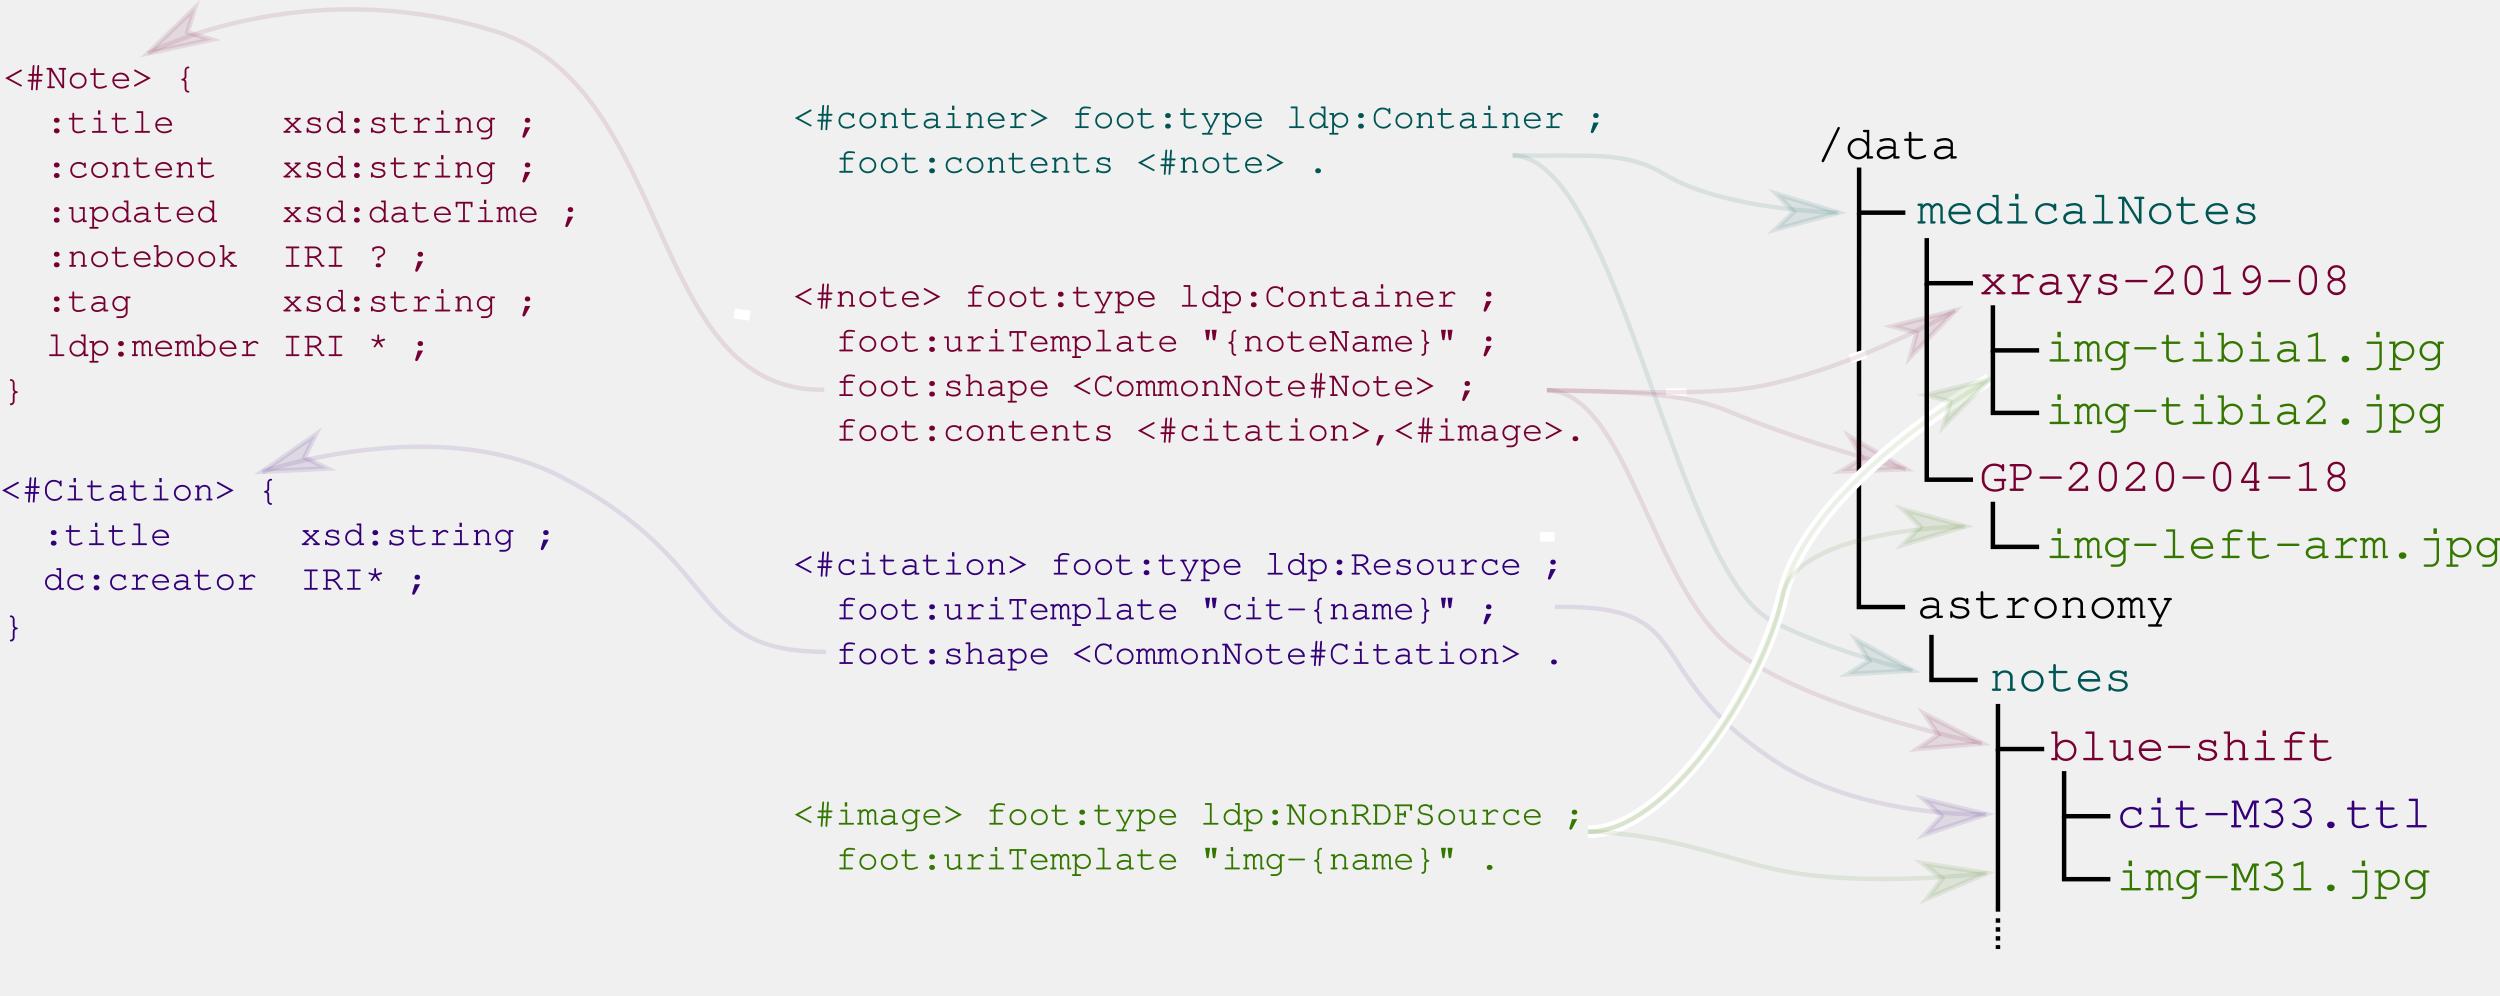
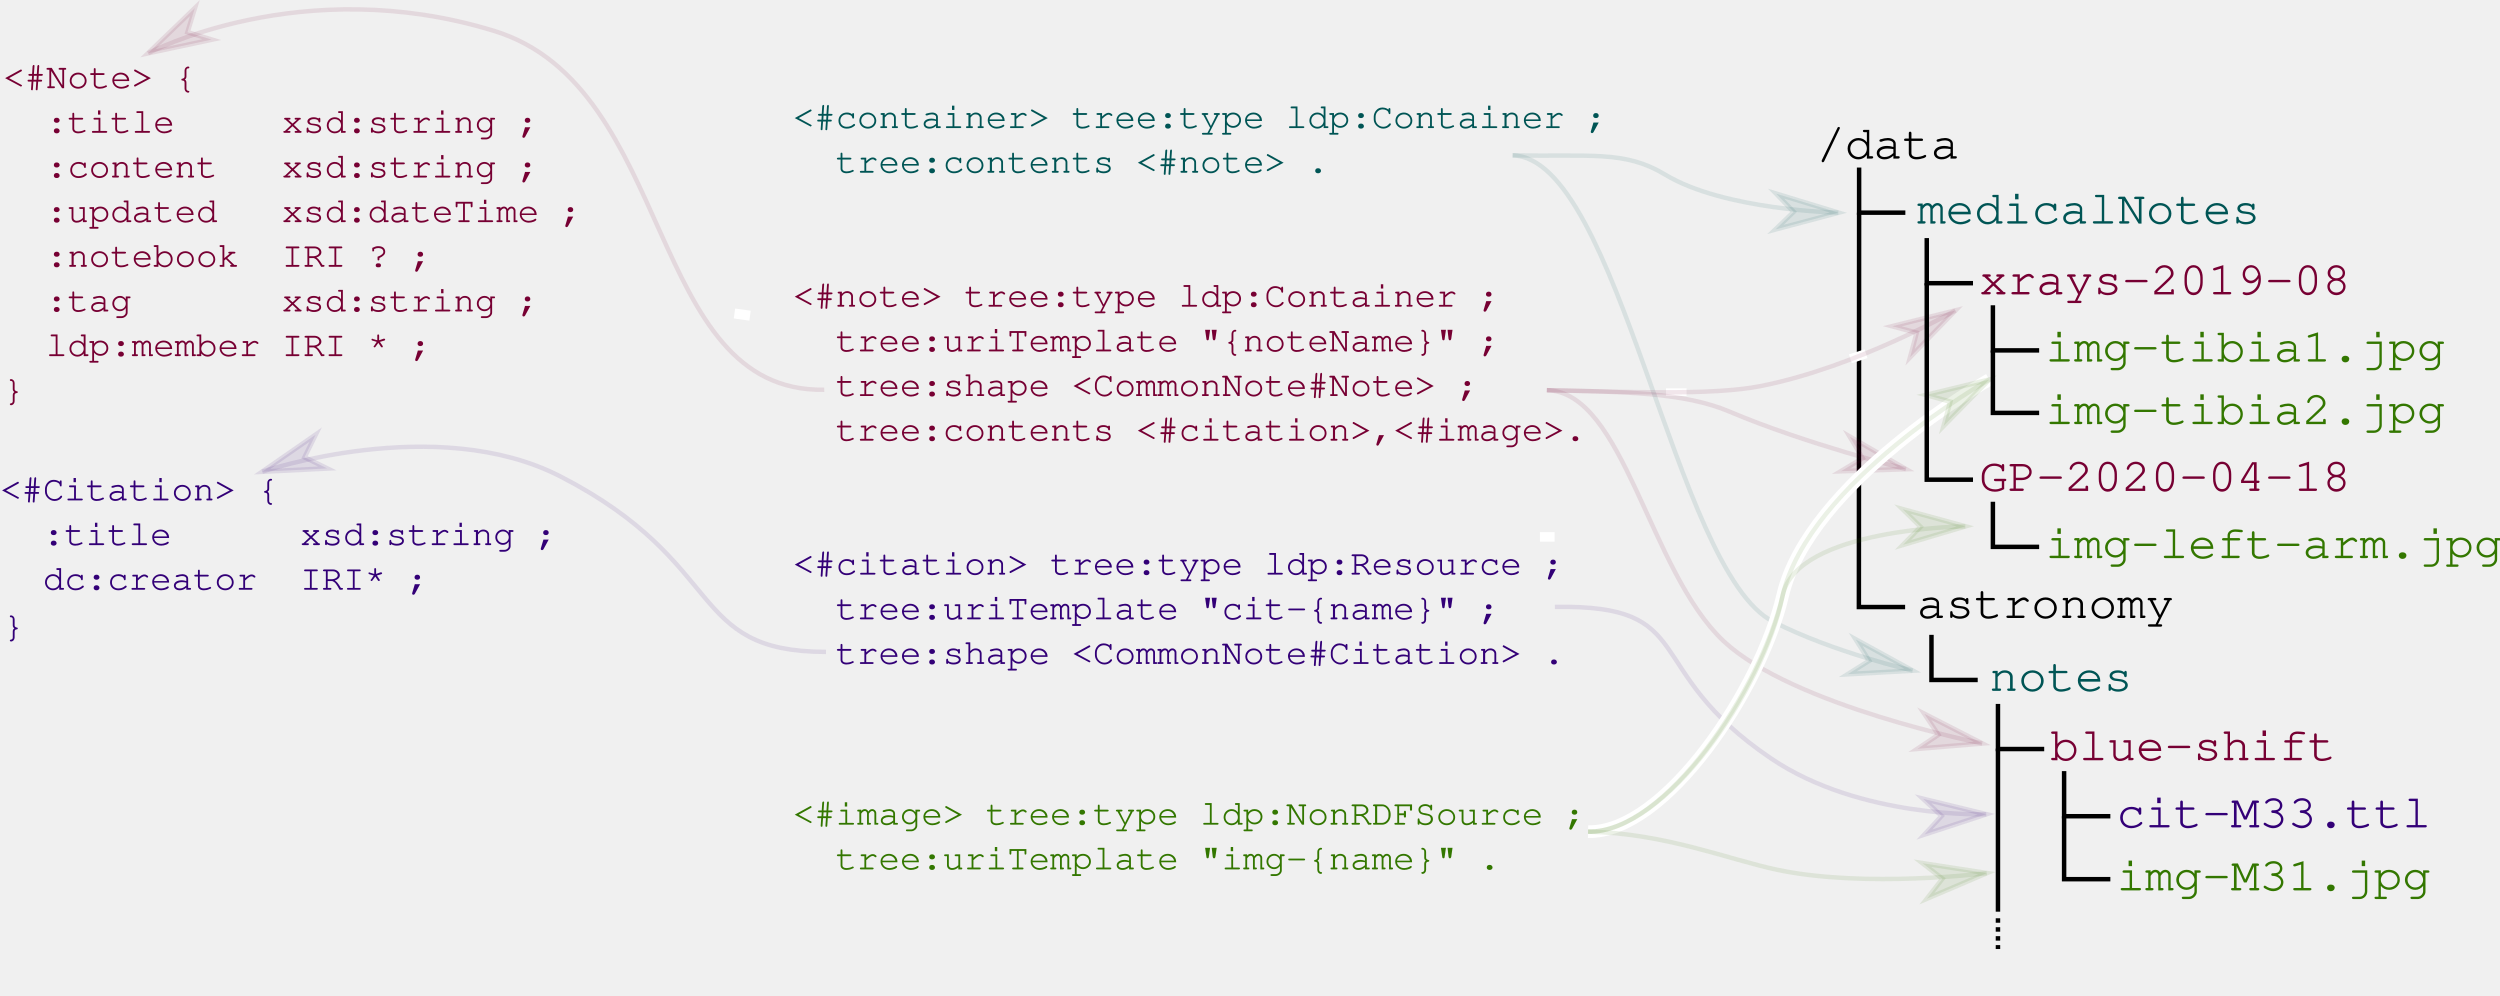
<svg xmlns="http://www.w3.org/2000/svg" width="148.125mm" height="58.956mm" viewBox="0 0 148.125 58.956" version="1.1" id="svg8">
  <defs id="defs2">
    <marker style="overflow:visible" id="marker1564" refX="0" refY="0" orient="auto">
      <path transform="matrix(-0.8,0,0,-0.8,-10,0)" style="fill:#337700;fill-opacity:0.1;fill-rule:evenodd;stroke:#337700;stroke-width:1pt;stroke-opacity:0.1" d="M 0,0 5,-5 -12.5,0 5,5 Z" id="path1562" />
    </marker>
    <marker style="overflow:visible" id="marker1558" refX="0" refY="0" orient="auto">
      <path transform="matrix(-0.8,0,0,-0.8,-10,0)" style="fill:#770033;fill-opacity:0.1;fill-rule:evenodd;stroke:#770033;stroke-width:1pt;stroke-opacity:0.1" d="M 0,0 5,-5 -12.5,0 5,5 Z" id="path1556" />
    </marker>
    <marker style="overflow:visible" id="marker11376" refX="0" refY="0" orient="auto">
      <path transform="matrix(-0.8,0,0,-0.8,-10,0)" style="fill:#777777;fill-opacity:0.467;fill-rule:evenodd;stroke:#777777;stroke-width:1pt;stroke-opacity:0.467" d="M 0,0 5,-5 -12.5,0 5,5 Z" id="path11374" />
    </marker>
    <marker orient="auto" refY="0" refX="0" id="Arrow1Lend" style="overflow:visible">
      <path id="path5237" d="M 0,0 5,-5 -12.5,0 5,5 Z" style="fill:#770033;fill-opacity:0.1;fill-rule:evenodd;stroke:#770033;stroke-width:1pt;stroke-opacity:0.1" transform="matrix(-0.8,0,0,-0.8,-10,0)" />
    </marker>
    <marker orient="auto" refY="0" refX="0" id="Arrow1Lstart" style="overflow:visible">
      <path id="path5234" d="M 0,0 5,-5 -12.5,0 5,5 Z" style="fill:#000000;fill-opacity:0.1;fill-rule:evenodd;stroke:#000000;stroke-width:1pt;stroke-opacity:0.1" transform="matrix(0.8,0,0,0.8,10,0)" />
    </marker>
    <marker orient="auto" refY="0" refX="0" id="Arrow1Lend-1" style="overflow:visible">
      <path id="path5237-8" d="M 0,0 5,-5 -12.5,0 5,5 Z" style="fill:#330077;fill-opacity:0.1;fill-rule:evenodd;stroke:#330077;stroke-width:1pt;stroke-opacity:0.1" transform="matrix(-0.8,0,0,-0.8,-10,0)" />
    </marker>
    <marker orient="auto" refY="0" refX="0" id="Arrow1Lend-0" style="overflow:visible">
      <path id="path5237-3" d="M 0,0 5,-5 -12.5,0 5,5 Z" style="fill:#770033;fill-opacity:0.1;fill-rule:evenodd;stroke:#770033;stroke-width:1pt;stroke-opacity:0.1" transform="matrix(-0.8,0,0,-0.8,-10,0)" />
    </marker>
    <marker orient="auto" refY="0" refX="0" id="Arrow1Lend-1-5" style="overflow:visible">
      <path id="path5237-8-9" d="M 0,0 5,-5 -12.5,0 5,5 Z" style="fill:#330077;fill-opacity:0.1;fill-rule:evenodd;stroke:#330077;stroke-width:1pt;stroke-opacity:0.1" transform="matrix(-0.8,0,0,-0.8,-10,0)" />
    </marker>
    <marker orient="auto" refY="0" refX="0" id="Arrow1Lend-0-4" style="overflow:visible">
      <path id="path5237-3-9" d="M 0,0 5,-5 -12.5,0 5,5 Z" style="fill:#337700;fill-opacity:0.1;fill-rule:evenodd;stroke:#337700;stroke-width:1pt;stroke-opacity:0.1" transform="matrix(-0.8,0,0,-0.8,-10,0)" />
    </marker>
    <marker orient="auto" refY="0" refX="0" id="Arrow1Lend-0-5" style="overflow:visible">
      <path id="path5237-3-3" d="M 0,0 5,-5 -12.5,0 5,5 Z" style="fill:#005555;fill-opacity:0.1;fill-rule:evenodd;stroke:#005555;stroke-width:1pt;stroke-opacity:0.1" transform="matrix(-0.8,0,0,-0.8,-10,0)" />
    </marker>
    <marker orient="auto" refY="0" refX="0" id="Arrow1Lend-0-48" style="overflow:visible">
      <path id="path5237-3-35" d="M 0,0 5,-5 -12.5,0 5,5 Z" style="fill:#005555;fill-opacity:0.1;fill-rule:evenodd;stroke:#005555;stroke-width:1pt;stroke-opacity:0.1" transform="matrix(-0.8,0,0,-0.8,-10,0)" />
    </marker>
    <marker orient="auto" refY="0" refX="0" id="Arrow1Lend-0-2" style="overflow:visible">
      <path id="path5237-3-0" d="M 0,0 5,-5 -12.5,0 5,5 Z" style="fill:#770033;fill-opacity:0.1;fill-rule:evenodd;stroke:#770033;stroke-width:1pt;stroke-opacity:0.1" transform="matrix(-0.8,0,0,-0.8,-10,0)" />
    </marker>
    <marker orient="auto" refY="0" refX="0" id="Arrow1Lend-0-4-5" style="overflow:visible">
      <path id="path5237-3-9-2" d="M 0,0 5,-5 -12.5,0 5,5 Z" style="fill:#337700;fill-opacity:0.1;fill-rule:evenodd;stroke:#337700;stroke-width:1pt;stroke-opacity:0.1" transform="matrix(-0.8,0,0,-0.8,-10,0)" />
    </marker>
  </defs>
  <g id="layer1" transform="translate(-0.4897179,-0.1588179)">
    <text xml:space="preserve" style="font-style:normal;font-weight:normal;font-size:3.528px;line-height:1.25;font-family:sans-serif;letter-spacing:0px;word-spacing:0px;fill:#000000;fill-opacity:1;stroke:none;stroke-width:0.265" x="2.472" y="3.939" id="text3715">
      <tspan x="2.472" y="7.06" style="font-size:2.117px;line-height:21%;stroke-width:0.265" id="tspan3733" />
    </text>
    <flowRoot xml:space="preserve" id="flowRoot3737" style="font-style:normal;font-weight:normal;font-size:40px;line-height:1.25;font-family:sans-serif;letter-spacing:0px;word-spacing:0px;fill:#000000;fill-opacity:1;stroke:none">
      <flowRegion id="flowRegion3739">
        <rect id="rect3741" width="8.586" height="40.154" x="14.395" y="87.618" />
      </flowRegion>
      <flowPara id="flowPara3743" />
    </flowRoot>
    <flowRoot xml:space="preserve" id="flowRoot3724" style="font-style:normal;font-variant:normal;font-weight:normal;font-stretch:normal;font-size:10.667px;line-height:1.25;font-family:Courier;-inkscape-font-specification:'Courier, Normal';font-variant-ligatures:normal;font-variant-caps:normal;font-variant-numeric:normal;font-feature-settings:normal;text-align:start;letter-spacing:0px;word-spacing:0px;writing-mode:lr-tb;text-anchor:start;fill:#000000;fill-opacity:1;stroke:none" transform="scale(0.2645833)">
      <flowRegion id="flowRegion3726">
        <rect id="rect3728" width="13.89" height="45.709" x="17.173" y="82.063" />
      </flowRegion>
      <flowPara id="flowPara3730" />
    </flowRoot>
    <text xml:space="preserve" style="font-style:normal;font-variant:normal;font-weight:normal;font-stretch:normal;font-size:2.117px;line-height:1.25;font-family:Courier;-inkscape-font-specification:'Courier, Normal';font-variant-ligatures:normal;font-variant-caps:normal;font-variant-numeric:normal;font-feature-settings:normal;text-align:start;letter-spacing:0px;word-spacing:0px;writing-mode:lr-tb;text-anchor:start;fill:#770033;fill-opacity:1;stroke:none;stroke-width:0.265;stroke-opacity:1" x="0.668" y="5.382" id="text3778">
      <tspan id="tspan3796" x="0.668" y="5.382">&lt;#Note&gt; {</tspan>
      <tspan x="0.668" y="8.028" id="tspan3798">  :title     xsd:string ;</tspan>
      <tspan x="0.668" y="10.674" id="tspan3800">  :content   xsd:string ;</tspan>
      <tspan x="0.668" y="13.32" id="tspan3802">  :updated   xsd:dateTime ;</tspan>
      <tspan x="0.668" y="15.965" id="tspan3804">  :notebook  IRI ? ;</tspan>
      <tspan x="0.668" y="18.611" id="tspan3806">  :tag       xsd:string ;</tspan>
      <tspan x="0.668" y="21.257" id="tspan3808">  ldp:member IRI * ;</tspan>
      <tspan x="0.668" y="23.903" id="tspan3810">}</tspan>
      <tspan x="0.668" y="26.549" id="tspan3812" />
    </text>
    <text xml:space="preserve" style="font-style:normal;font-variant:normal;font-weight:normal;font-stretch:normal;font-size:2.117px;line-height:1.25;font-family:Courier;-inkscape-font-specification:'Courier, Normal';font-variant-ligatures:normal;font-variant-caps:normal;font-variant-numeric:normal;font-feature-settings:normal;text-align:start;letter-spacing:0px;word-spacing:0px;writing-mode:lr-tb;text-anchor:start;fill:#000000;fill-opacity:1;stroke:none;stroke-width:0.265" x="0.725" y="28.123" id="text3778-7">
      <tspan style="stroke-width:0.265" x="0.725" y="29.964" id="tspan3810-7" />
      <tspan style="stroke-width:0.265" x="0.725" y="32.61" id="tspan3812-4" />
    </text>
    <text xml:space="preserve" style="font-style:normal;font-variant:normal;font-weight:normal;font-stretch:normal;font-size:2.117px;line-height:1.25;font-family:Courier;-inkscape-font-specification:'Courier, Normal';font-variant-ligatures:normal;font-variant-caps:normal;font-variant-numeric:normal;font-feature-settings:normal;text-align:start;letter-spacing:0px;word-spacing:0px;writing-mode:lr-tb;text-anchor:start;fill:#330077;fill-opacity:1;stroke:none;stroke-width:0.265" x="0.49" y="29.809" id="text3778-6">
      <tspan style="fill:#330077;fill-opacity:1;stroke-width:0.265" x="0.49" y="29.809" id="tspan3810-2">&lt;#Citation&gt; {</tspan>
      <tspan style="fill:#330077;fill-opacity:1;stroke-width:0.265" x="0.49" y="32.455" id="tspan3950">  :title      xsd:string ;</tspan>
      <tspan style="fill:#330077;fill-opacity:1;stroke-width:0.265" x="0.49" y="35.101" id="tspan3952">  dc:creator  IRI* ;</tspan>
      <tspan x="0.668" y="37.903" id="tspan3810">}</tspan>
    </text>
  </g>
  <g id="layer4">
    <text xml:space="preserve" style="font-style:normal;font-variant:normal;font-weight:normal;font-stretch:normal;font-size:2.117px;line-height:1.25;font-family:Courier;-inkscape-font-specification:'Courier, Normal';font-variant-ligatures:normal;font-variant-caps:normal;font-variant-numeric:normal;font-feature-settings:normal;text-align:start;letter-spacing:0px;word-spacing:0px;writing-mode:lr-tb;text-anchor:start;fill:#005555;fill-opacity:1;stroke:none;stroke-width:0.265" x="46.964" y="7.589" id="text1078">
-       <tspan id="tspan1076" x="46.964" y="7.589" style="font-size:2.117px;fill:#005555;fill-opacity:1;stroke-width:0.265">&lt;#container&gt; foot:type ldp:Container ;</tspan>
-       <tspan x="46.964" y="10.235" style="font-size:2.117px;fill:#005555;fill-opacity:1;stroke-width:0.265" id="tspan1080">  foot:contents &lt;#note&gt; .</tspan>
+       <tspan id="tspan1076" x="46.964" y="7.589" style="font-size:2.117px;fill:#005555;fill-opacity:1;stroke-width:0.265">&lt;#container&gt; tree:type ldp:Container ;</tspan>
+       <tspan x="46.964" y="10.235" style="font-size:2.117px;fill:#005555;fill-opacity:1;stroke-width:0.265" id="tspan1080">  tree:contents &lt;#note&gt; .</tspan>
    </text>
    <text id="text1086" y="18.172" x="46.964" style="font-style:normal;font-variant:normal;font-weight:normal;font-stretch:normal;font-size:2.117px;line-height:1.25;font-family:Courier;-inkscape-font-specification:'Courier, Normal';font-variant-ligatures:normal;font-variant-caps:normal;font-variant-numeric:normal;font-feature-settings:normal;text-align:start;letter-spacing:0px;word-spacing:0px;writing-mode:lr-tb;text-anchor:start;fill:#770033;fill-opacity:1;stroke:none;stroke-width:0.265" xml:space="preserve">
-       <tspan id="tspan1084" style="font-size:2.117px;fill:#770033;fill-opacity:1;stroke-width:0.265" y="18.172" x="46.964">&lt;#note&gt; foot:type ldp:Container ;</tspan>
-       <tspan style="font-size:2.117px;fill:#770033;fill-opacity:1;stroke-width:0.265" y="20.818" x="46.964" id="tspan1108">  foot:uriTemplate "{noteName}" ;</tspan>
-       <tspan style="font-size:2.117px;fill:#770033;fill-opacity:1;stroke-width:0.265" y="23.464" x="46.964" id="tspan1110">  foot:shape &lt;CommonNote#Note&gt; ;</tspan>
-       <tspan style="font-size:2.117px;fill:#770033;fill-opacity:1;stroke-width:0.265" y="26.11" x="46.964" id="tspan1112">  foot:contents &lt;#citation&gt;,&lt;#image&gt;.</tspan>
+       <tspan id="tspan1084" style="font-size:2.117px;fill:#770033;fill-opacity:1;stroke-width:0.265" y="18.172" x="46.964">&lt;#note&gt; tree:type ldp:Container ;</tspan>
+       <tspan style="font-size:2.117px;fill:#770033;fill-opacity:1;stroke-width:0.265" y="20.818" x="46.964" id="tspan1108">  tree:uriTemplate "{noteName}" ;</tspan>
+       <tspan style="font-size:2.117px;fill:#770033;fill-opacity:1;stroke-width:0.265" y="23.464" x="46.964" id="tspan1110">  tree:shape &lt;CommonNote#Note&gt; ;</tspan>
+       <tspan style="font-size:2.117px;fill:#770033;fill-opacity:1;stroke-width:0.265" y="26.11" x="46.964" id="tspan1112">  tree:contents &lt;#citation&gt;,&lt;#image&gt;.</tspan>
    </text>
    <text xml:space="preserve" style="font-style:normal;font-variant:normal;font-weight:normal;font-stretch:normal;font-size:2.117px;line-height:1.25;font-family:Courier;-inkscape-font-specification:'Courier, Normal';font-variant-ligatures:normal;font-variant-caps:normal;font-variant-numeric:normal;font-feature-settings:normal;text-align:start;letter-spacing:0px;word-spacing:0px;writing-mode:lr-tb;text-anchor:start;fill:#330077;fill-opacity:1;stroke:none;stroke-width:0.265" x="46.964" y="34.047" id="text1092">
-       <tspan x="46.964" y="34.047" style="font-size:2.117px;fill:#330077;fill-opacity:1;stroke-width:0.265" id="tspan1090">&lt;#citation&gt; foot:type ldp:Resource ;</tspan>
-       <tspan x="46.964" y="36.693" style="font-size:2.117px;fill:#330077;fill-opacity:1;stroke-width:0.265" id="tspan1116">  foot:uriTemplate "cit-{name}" ;</tspan>
-       <tspan x="46.964" y="39.339" style="font-size:2.117px;fill:#330077;fill-opacity:1;stroke-width:0.265" id="tspan1118">  foot:shape &lt;CommonNote#Citation&gt; .</tspan>
+       <tspan x="46.964" y="34.047" style="font-size:2.117px;fill:#330077;fill-opacity:1;stroke-width:0.265" id="tspan1090">&lt;#citation&gt; tree:type ldp:Resource ;</tspan>
+       <tspan x="46.964" y="36.693" style="font-size:2.117px;fill:#330077;fill-opacity:1;stroke-width:0.265" id="tspan1116">  tree:uriTemplate "cit-{name}" ;</tspan>
+       <tspan x="46.964" y="39.339" style="font-size:2.117px;fill:#330077;fill-opacity:1;stroke-width:0.265" id="tspan1118">  tree:shape &lt;CommonNote#Citation&gt; .</tspan>
    </text>
    <text id="text1098" y="48.864" x="46.964" style="font-style:normal;font-variant:normal;font-weight:normal;font-stretch:normal;font-size:2.117px;line-height:1.25;font-family:Courier;-inkscape-font-specification:'Courier, Normal';font-variant-ligatures:normal;font-variant-caps:normal;font-variant-numeric:normal;font-feature-settings:normal;text-align:start;letter-spacing:0px;word-spacing:0px;writing-mode:lr-tb;text-anchor:start;fill:#337700;fill-opacity:1;stroke:none;stroke-width:0.265" xml:space="preserve">
-       <tspan id="tspan1096" style="font-size:2.117px;fill:#337700;fill-opacity:1;stroke-width:0.265" y="48.864" x="46.964">&lt;#image&gt; foot:type ldp:NonRDFSource ;</tspan>
-       <tspan style="font-size:2.117px;fill:#337700;fill-opacity:1;stroke-width:0.265" y="51.51" x="46.964" id="tspan1124">  foot:uriTemplate "img-{name}" .</tspan>
+       <tspan id="tspan1096" style="font-size:2.117px;fill:#337700;fill-opacity:1;stroke-width:0.265" y="48.864" x="46.964">&lt;#image&gt; tree:type ldp:NonRDFSource ;</tspan>
+       <tspan style="font-size:2.117px;fill:#337700;fill-opacity:1;stroke-width:0.265" y="51.51" x="46.964" id="tspan1124">  tree:uriTemplate "img-{name}" .</tspan>
    </text>
    <text xml:space="preserve" style="font-style:normal;font-variant:normal;font-weight:normal;font-stretch:normal;font-size:2.117px;line-height:1.25;font-family:Courier;-inkscape-font-specification:'Courier, Normal';font-variant-ligatures:normal;font-variant-caps:normal;font-variant-numeric:normal;font-feature-settings:normal;text-align:start;letter-spacing:0px;word-spacing:0px;writing-mode:lr-tb;text-anchor:start;fill:#000000;fill-opacity:1;stroke:none;stroke-width:0.265" x="46.964" y="40.926" id="text1104">
      <tspan x="46.964" y="42.768" style="font-size:2.117px;stroke-width:0.265" id="tspan1102" />
    </text>
    <flowRoot xml:space="preserve" id="flowRoot1126" style="font-style:normal;font-variant:normal;font-weight:normal;font-stretch:normal;font-size:10.667px;line-height:1.25;font-family:Courier;-inkscape-font-specification:'Courier, Normal';font-variant-ligatures:normal;font-variant-caps:normal;font-variant-numeric:normal;font-feature-settings:normal;text-align:start;letter-spacing:0px;word-spacing:0px;writing-mode:lr-tb;text-anchor:start;fill:#000000;fill-opacity:1;stroke:none">
      <flowRegion id="flowRegion1128">
        <rect id="rect1130" width="237.5" height="328.571" x="163.214" y="-59.675" />
      </flowRegion>
      <flowPara id="flowPara1132" />
    </flowRoot>
  </g>
  <g id="layer2" style="display:inline" transform="translate(-0.4897179,-0.1588179)">
    <path style="display:inline;fill:none;stroke:#000000;stroke-width:0.265px;stroke-linecap:butt;stroke-linejoin:miter;stroke-opacity:1" d="m 110.642,10.086 v 2.673 h 2.74" id="path5050-5" />
    <text xml:space="preserve" style="font-style:normal;font-variant:normal;font-weight:normal;font-stretch:normal;font-size:2.822px;line-height:1.25;font-family:Courier;-inkscape-font-specification:'Courier, Normal';font-variant-ligatures:normal;font-variant-caps:normal;font-variant-numeric:normal;font-feature-settings:normal;text-align:start;letter-spacing:0px;word-spacing:0px;writing-mode:lr-tb;text-anchor:start;fill:#000000;fill-opacity:1;stroke:none;stroke-width:0.265" x="108.114" y="9.552" id="text5078">
      <tspan x="108.114" y="9.552" style="stroke-width:0.265" id="tspan9387">/data</tspan>
    </text>
    <text xml:space="preserve" style="font-style:normal;font-variant:normal;font-weight:normal;font-stretch:normal;font-size:2.822px;line-height:1.25;font-family:Courier;-inkscape-font-specification:'Courier, Normal';font-variant-ligatures:normal;font-variant-caps:normal;font-variant-numeric:normal;font-feature-settings:normal;text-align:start;letter-spacing:0px;word-spacing:0px;writing-mode:lr-tb;text-anchor:start;fill:#005555;fill-opacity:1;stroke:none;stroke-width:0.265" x="114.081" y="13.407" id="text5082">
      <tspan id="tspan5080" x="114.081" y="13.407" style="fill:#005555;fill-opacity:1;stroke-width:0.265">medicalNotes</tspan>
    </text>
    <path style="display:inline;fill:none;stroke:#000000;stroke-width:0.265px;stroke-linecap:butt;stroke-linejoin:miter;stroke-opacity:1" d="M 114.65,14.265 V 16.938 h 2.74" id="path5050-5-0" />
    <text xml:space="preserve" style="font-style:normal;font-variant:normal;font-weight:normal;font-stretch:normal;font-size:2.822px;line-height:1.25;font-family:Courier;-inkscape-font-specification:'Courier, Normal';font-variant-ligatures:normal;font-variant-caps:normal;font-variant-numeric:normal;font-feature-settings:normal;text-align:start;letter-spacing:0px;word-spacing:0px;writing-mode:lr-tb;text-anchor:start;display:inline;fill:#770033;fill-opacity:1;stroke:none;stroke-width:0.265" x="117.752" y="17.602" id="text5082-7">
      <tspan id="tspan5080-1" x="117.752" y="17.602" style="fill:#770033;fill-opacity:1;stroke-width:0.265">xrays-2019-08</tspan>
    </text>
    <path style="display:inline;fill:none;stroke:#000000;stroke-width:0.265px;stroke-linecap:butt;stroke-linejoin:miter;stroke-opacity:1" d="m 118.569,18.246 v 2.673 h 2.74" id="path5050-5-0-5" />
    <text xml:space="preserve" style="font-style:normal;font-variant:normal;font-weight:normal;font-stretch:normal;font-size:2.822px;line-height:1.25;font-family:Courier;-inkscape-font-specification:'Courier, Normal';font-variant-ligatures:normal;font-variant-caps:normal;font-variant-numeric:normal;font-feature-settings:normal;text-align:start;letter-spacing:0px;word-spacing:0px;writing-mode:lr-tb;text-anchor:start;display:inline;fill:#337700;fill-opacity:1;stroke:none;stroke-width:0.265" x="121.671" y="21.583" id="text5082-7-1">
      <tspan id="tspan5080-1-1" x="121.671" y="21.583" style="fill:#337700;fill-opacity:1;stroke-width:0.265">img-tibia1.jpg</tspan>
    </text>
    <path style="display:inline;fill:none;stroke:#000000;stroke-width:0.265px;stroke-linecap:butt;stroke-linejoin:miter;stroke-opacity:1" d="m 110.642,12.759 -0.014,23.367 h 2.74" id="path5050-5-2" />
    <text xml:space="preserve" style="font-style:normal;font-variant:normal;font-weight:normal;font-stretch:normal;font-size:2.822px;line-height:1.25;font-family:Courier;-inkscape-font-specification:'Courier, Normal';font-variant-ligatures:normal;font-variant-caps:normal;font-variant-numeric:normal;font-feature-settings:normal;text-align:start;letter-spacing:0px;word-spacing:0px;writing-mode:lr-tb;text-anchor:start;display:inline;fill:#000000;fill-opacity:1;stroke:none;stroke-width:0.265" x="114.066" y="36.774" id="text5082-0">
      <tspan id="tspan5080-7" x="114.066" y="36.774" style="fill:#000000;fill-opacity:1;stroke-width:0.265">astronomy</tspan>
    </text>
    <path style="display:inline;fill:none;stroke:#000000;stroke-width:0.265px;stroke-linecap:butt;stroke-linejoin:miter;stroke-opacity:1" d="m 118.869,41.866 v 2.673 h 2.74" id="path5050-5-0-4" />
    <text xml:space="preserve" style="font-style:normal;font-variant:normal;font-weight:normal;font-stretch:normal;font-size:2.822px;line-height:1.25;font-family:Courier;-inkscape-font-specification:'Courier, Normal';font-variant-ligatures:normal;font-variant-caps:normal;font-variant-numeric:normal;font-feature-settings:normal;text-align:start;letter-spacing:0px;word-spacing:0px;writing-mode:lr-tb;text-anchor:start;display:inline;fill:#770033;fill-opacity:1;stroke:none;stroke-width:0.265" x="121.971" y="45.203" id="text5082-7-7">
      <tspan id="tspan5080-1-6" x="121.971" y="45.203" style="fill:#770033;fill-opacity:1;stroke-width:0.265">blue-shift</tspan>
    </text>
    <path style="display:inline;fill:none;stroke:#000000;stroke-width:0.265px;stroke-linecap:butt;stroke-linejoin:miter;stroke-opacity:1" d="m 122.788,45.847 v 2.673 h 2.74" id="path5050-5-0-5-8" />
    <text xml:space="preserve" style="font-style:normal;font-variant:normal;font-weight:normal;font-stretch:normal;font-size:2.822px;line-height:1.25;font-family:Courier;-inkscape-font-specification:'Courier, Normal';font-variant-ligatures:normal;font-variant-caps:normal;font-variant-numeric:normal;font-feature-settings:normal;text-align:start;letter-spacing:0px;word-spacing:0px;writing-mode:lr-tb;text-anchor:start;display:inline;fill:#330077;fill-opacity:1;stroke:none;stroke-width:0.265" x="125.89" y="49.184" id="text5082-7-1-1">
      <tspan id="tspan5080-1-1-8" x="125.89" y="49.184" style="fill:#330077;fill-opacity:1;stroke-width:0.265">cit-M33.ttl</tspan>
    </text>
    <path style="display:inline;fill:none;stroke:#000000;stroke-width:0.265px;stroke-linecap:butt;stroke-linejoin:miter;stroke-opacity:1" d="m 122.788,48.519 v 3.731 h 2.74" id="path5050-5-0-5-8-8" />
    <text xml:space="preserve" style="font-style:normal;font-variant:normal;font-weight:normal;font-stretch:normal;font-size:2.822px;line-height:1.25;font-family:Courier;-inkscape-font-specification:'Courier, Normal';font-variant-ligatures:normal;font-variant-caps:normal;font-variant-numeric:normal;font-feature-settings:normal;text-align:start;letter-spacing:0px;word-spacing:0px;writing-mode:lr-tb;text-anchor:start;display:inline;fill:#337700;fill-opacity:1;stroke:none;stroke-width:0.265" x="125.889" y="52.915" id="text5082-7-1-1-5">
      <tspan id="tspan5080-1-1-8-9" x="125.889" y="52.915" style="fill:#337700;fill-opacity:1;stroke-width:0.265">img-M31.jpg</tspan>
    </text>
    <g id="g1083">
      <g id="g1071">
        <rect style="fill:#ffffff;fill-opacity:1;stroke:none;stroke-width:0.25;stroke-miterlimit:4;stroke-dasharray:none;stroke-dashoffset:0;stroke-opacity:1" id="rect1035" width="0.933" height="0.593" x="46.185" y="12.13" transform="rotate(8)" />
        <path style="fill:none;stroke:#770033;stroke-width:0.265px;stroke-linecap:butt;stroke-linejoin:miter;stroke-opacity:0.1;marker-end:url(#Arrow1Lend)" d="M 49.326,23.251 C 38.743,23.44 40.538,5.297 29.766,1.99 18.34,-1.518 9.26,3.313 9.26,3.313" id="path5232" />
      </g>
      <path id="path5232-5" d="m 49.429,38.783 c -8.315,1e-6 -5.715,-5.235 -15.733,-10.394 C 26.333,24.598 16.025,28.106 16.025,28.106" style="display:inline;fill:none;stroke:#330077;stroke-width:0.265px;stroke-linecap:butt;stroke-linejoin:miter;stroke-opacity:0.1;marker-end:url(#Arrow1Lend-1)" />
    </g>
    <path style="display:inline;fill:none;stroke:#005555;stroke-width:0.265px;stroke-linecap:butt;stroke-linejoin:miter;stroke-opacity:0.1;marker-end:url(#Arrow1Lend-0-5)" d="m 90.112,9.363 c 4.583,0.094 6.642,-0.311 9.024,1.134 3.53,2.141 10.277,2.262 10.277,2.262" id="path5232-7-2" />
    <path style="display:inline;fill:none;stroke:#770033;stroke-width:0.265px;stroke-linecap:butt;stroke-linejoin:miter;stroke-opacity:0.1;marker-end:url(#Arrow1Lend-0)" d="m 92.14,23.277 c 4.583,0.094 6.035,10.721 10.489,14.883 4.098,3.829 15.308,6.048 15.308,6.048" id="path5232-7" />
    <g id="g1117" transform="translate(9.524993)">
      <rect y="31.686" x="82.207" height="0.568" width="0.869" id="rect1101" style="fill:#ffffff;fill-opacity:1;stroke:none;stroke-width:0.25;stroke-miterlimit:4;stroke-dasharray:none;stroke-dashoffset:0;stroke-opacity:1" />
      <path id="path5232-5-6" d="m 83.091,36.118 c 8.646,-0.142 4.936,3.651 12.804,8.977 5.314,3.597 12.757,3.307 12.757,3.307" style="display:inline;fill:none;stroke:#330077;stroke-width:0.265px;stroke-linecap:butt;stroke-linejoin:miter;stroke-opacity:0.1;marker-end:url(#Arrow1Lend-1-5)" />
    </g>
    <path style="display:inline;fill:none;stroke:#005555;stroke-width:0.265px;stroke-linecap:butt;stroke-linejoin:miter;stroke-opacity:0.1;marker-end:url(#Arrow1Lend-0-48)" d="m 90.112,9.363 c 6.32,0.161 9.574,24.646 15.436,27.629 3.63,1.848 8.271,2.9 8.271,2.9" id="path5232-7-9" />
    <g id="g10516" transform="translate(9.524993)">
      <rect y="23.167" x="89.674" height="0.451" width="1.219" id="rect10485" style="fill:#ffffff;fill-opacity:1;stroke:none;stroke-width:0.25;stroke-miterlimit:4;stroke-dasharray:none;stroke-dashoffset:0;stroke-opacity:1" />
      <rect transform="rotate(-18)" y="51.181" x="89.058" height="0.547" width="0.975" id="rect10467" style="fill:#ffffff;fill-opacity:1;stroke:none;stroke-width:0.25;stroke-miterlimit:4;stroke-dasharray:none;stroke-dashoffset:0;stroke-opacity:1" />
      <path id="path5232-7-5" d="m 82.615,23.277 c 4.583,0.094 9.756,0.327 12.633,-0.236 5.74,-1.124 11.576,-4.488 11.576,-4.488" style="display:inline;fill:none;stroke:#770033;stroke-width:0.265px;stroke-linecap:butt;stroke-linejoin:miter;stroke-opacity:0.1;marker-end:url(#Arrow1Lend-0-2)" />
      <path style="display:inline;fill:none;stroke:#770033;stroke-width:0.265px;stroke-linecap:butt;stroke-linejoin:miter;stroke-opacity:0.1;marker-end:url(#marker1558)" d="m 82.615,23.277 c 4.583,0.094 8.14,0.128 10.838,1.276 4.464,1.899 10.442,3.402 10.442,3.402" id="path1554" />
    </g>
    <g id="g11380" transform="translate(9.524993)">
      <path style="display:inline;fill:none;fill-opacity:0.467;stroke:#ffffff;stroke-width:0.75;stroke-linecap:butt;stroke-linejoin:miter;stroke-miterlimit:4;stroke-dasharray:none;stroke-opacity:1" d="m 85.058,49.434 c 4.583,0.094 10.251,-8.47 11.528,-13.985 1.56,-6.734 12.24,-12.799 12.24,-12.799" id="path11372" />
      <path id="path5232-7-0-9" d="m 85.058,49.434 c 4.583,0.094 10.251,-8.47 11.528,-13.985 1.56,-6.734 12.24,-12.799 12.24,-12.799" style="display:inline;fill:none;stroke:#337700;stroke-width:0.265px;stroke-linecap:butt;stroke-linejoin:miter;stroke-opacity:0.1;marker-end:url(#Arrow1Lend-0-4-5)" />
      <path style="display:inline;fill:none;stroke:#337700;stroke-width:0.265px;stroke-linecap:butt;stroke-linejoin:miter;stroke-opacity:0.1;marker-end:url(#marker1564)" d="m 85.058,49.434 c 4.583,0.094 10.411,-8.436 11.528,-13.985 0.804,-3.994 10.823,-4.105 10.823,-4.105" id="path1560" />
    </g>
    <path style="display:inline;fill:none;stroke:#337700;stroke-width:0.265px;stroke-linecap:butt;stroke-linejoin:miter;stroke-opacity:0.1;marker-end:url(#Arrow1Lend-0-4)" d="m 94.583,49.434 c 4.583,0.094 8.317,1.655 11.245,2.268 5.211,1.091 12.379,0.189 12.379,0.189" id="path5232-7-0" />
    <path style="display:inline;fill:none;stroke:#000000;stroke-width:0.265px;stroke-linecap:butt;stroke-linejoin:miter;stroke-opacity:1" d="m 114.65,16.938 v 11.642 h 2.74" id="path5050-5-0-8" />
    <text xml:space="preserve" style="font-style:normal;font-variant:normal;font-weight:normal;font-stretch:normal;font-size:2.822px;line-height:1.25;font-family:Courier;-inkscape-font-specification:'Courier, Normal';font-variant-ligatures:normal;font-variant-caps:normal;font-variant-numeric:normal;font-feature-settings:normal;text-align:start;letter-spacing:0px;word-spacing:0px;writing-mode:lr-tb;text-anchor:start;display:inline;fill:#770033;fill-opacity:1;stroke:none;stroke-width:0.265" x="117.752" y="29.244" id="text5082-7-76">
      <tspan id="tspan5080-1-3" x="117.752" y="29.244" style="fill:#770033;fill-opacity:1;stroke-width:0.265">GP-2020-04-18</tspan>
    </text>
    <path style="display:inline;fill:none;stroke:#000000;stroke-width:0.265px;stroke-linecap:butt;stroke-linejoin:miter;stroke-opacity:1" d="m 118.569,29.888 v 2.673 h 2.74" id="path5050-5-0-5-5" />
    <text xml:space="preserve" style="font-style:normal;font-variant:normal;font-weight:normal;font-stretch:normal;font-size:2.822px;line-height:1.25;font-family:Courier;-inkscape-font-specification:'Courier, Normal';font-variant-ligatures:normal;font-variant-caps:normal;font-variant-numeric:normal;font-feature-settings:normal;text-align:start;letter-spacing:0px;word-spacing:0px;writing-mode:lr-tb;text-anchor:start;display:inline;fill:#337700;fill-opacity:1;stroke:none;stroke-width:0.265" x="121.671" y="33.225" id="text5082-7-1-0">
      <tspan id="tspan5080-1-1-80" x="121.671" y="33.225" style="fill:#337700;fill-opacity:1;stroke-width:0.265">img-left-arm.jpg</tspan>
    </text>
    <path style="display:inline;fill:none;stroke:#000000;stroke-width:0.265px;stroke-linecap:butt;stroke-linejoin:miter;stroke-opacity:1" d="m 118.569,20.919 v 3.704 h 2.74" id="path5050-5-0-5-4" />
    <text xml:space="preserve" style="font-style:normal;font-variant:normal;font-weight:normal;font-stretch:normal;font-size:2.822px;line-height:1.25;font-family:Courier;-inkscape-font-specification:'Courier, Normal';font-variant-ligatures:normal;font-variant-caps:normal;font-variant-numeric:normal;font-feature-settings:normal;text-align:start;letter-spacing:0px;word-spacing:0px;writing-mode:lr-tb;text-anchor:start;display:inline;fill:#337700;fill-opacity:1;stroke:none;stroke-width:0.265" x="121.671" y="25.287" id="text5082-7-1-11">
      <tspan id="tspan5080-1-1-3" x="121.671" y="25.287" style="fill:#337700;fill-opacity:1;stroke-width:0.265">img-tibia2.jpg</tspan>
    </text>
    <path style="display:inline;fill:none;stroke:#000000;stroke-width:0.265px;stroke-linecap:butt;stroke-linejoin:miter;stroke-opacity:1" d="m 114.929,37.773 v 2.673 h 2.74" id="path5050-5-2-5" />
    <text xml:space="preserve" style="font-style:normal;font-variant:normal;font-weight:normal;font-stretch:normal;font-size:2.822px;line-height:1.25;font-family:Courier;-inkscape-font-specification:'Courier, Normal';font-variant-ligatures:normal;font-variant-caps:normal;font-variant-numeric:normal;font-feature-settings:normal;text-align:start;letter-spacing:0px;word-spacing:0px;writing-mode:lr-tb;text-anchor:start;display:inline;fill:#005555;fill-opacity:1;stroke:none;stroke-width:0.265" x="118.368" y="41.093" id="text5082-0-9">
      <tspan id="tspan5080-7-3" x="118.368" y="41.093" style="fill:#005555;fill-opacity:1;stroke-width:0.265">notes</tspan>
    </text>
    <path id="path1550" d="m 118.869,44.511 v 9.665" style="display:inline;fill:none;stroke:#000000;stroke-width:0.265px;stroke-linecap:butt;stroke-linejoin:miter;stroke-opacity:1" />
    <path style="display:inline;fill:none;stroke:#000000;stroke-width:0.265;stroke-linecap:butt;stroke-linejoin:miter;stroke-miterlimit:4;stroke-dasharray:0.265, 0.265;stroke-dashoffset:0;stroke-opacity:1" d="m 118.869,54.566 v 1.822" id="path1552" />
  </g>
  <g id="layer3" style="display:none" transform="translate(1.2904931e-7,-3.623207)">
    <text transform="translate(-0.4897179,3.464388)" xml:space="preserve" style="font-style:normal;font-variant:normal;font-weight:normal;font-stretch:normal;font-size:2.822px;line-height:1.25;font-family:Courier;-inkscape-font-specification:'Courier, Normal';font-variant-ligatures:normal;font-variant-caps:normal;font-variant-numeric:normal;font-feature-settings:normal;text-align:start;letter-spacing:0px;word-spacing:0px;writing-mode:lr-tb;text-anchor:start;display:inline;fill:#000000;fill-opacity:1;stroke:none;stroke-width:0.265" x="3.029" y="-1.689" id="text18027">
      <tspan id="tspan18025" x="3.029" y="-1.689" style="stroke-width:0.265">Schema</tspan>
    </text>
    <text transform="translate(-0.4897179,3.464388)" xml:space="preserve" style="font-style:normal;font-variant:normal;font-weight:normal;font-stretch:normal;font-size:2.822px;line-height:1.25;font-family:Courier;-inkscape-font-specification:'Courier, Normal';font-variant-ligatures:normal;font-variant-caps:normal;font-variant-numeric:normal;font-feature-settings:normal;text-align:start;letter-spacing:0px;word-spacing:0px;writing-mode:lr-tb;text-anchor:start;display:inline;fill:#000000;fill-opacity:1;stroke:none;stroke-width:0.265" x="48.064" y="-1.556" id="text18031">
      <tspan id="stamp-label" x="48.064" y="-1.556" style="stroke-width:0.265">ShapeTree</tspan>
    </text>
    <text transform="translate(-0.4897179,3.464388)" xml:space="preserve" style="font-style:normal;font-variant:normal;font-weight:normal;font-stretch:normal;font-size:2.822px;line-height:1.25;font-family:Courier;-inkscape-font-specification:'Courier, Normal';font-variant-ligatures:normal;font-variant-caps:normal;font-variant-numeric:normal;font-feature-settings:normal;text-align:start;letter-spacing:0px;word-spacing:0px;writing-mode:lr-tb;text-anchor:start;display:inline;fill:#000000;fill-opacity:1;stroke:none;stroke-width:0.265" x="100.47" y="-1.288" id="text18035">
      <tspan id="tspan18033" x="100.47" y="-1.288" style="stroke-width:0.265">Resource hiearchy</tspan>
    </text>
    <path transform="translate(-0.4897179,3.464388)" style="display:inline;fill:none;stroke:#000000;stroke-width:0.265px;stroke-linecap:butt;stroke-linejoin:miter;stroke-opacity:1" d="M 3.277,-0.984 H 12.963" id="path18037" />
    <path transform="translate(-0.4897179,3.464388)" style="display:inline;fill:none;stroke:#000000;stroke-width:0.265px;stroke-linecap:butt;stroke-linejoin:miter;stroke-opacity:1" d="M 48.162,-0.984 H 63.092" id="path18039" />
    <path transform="translate(-0.4897179,3.464388)" style="display:inline;fill:none;stroke:#000000;stroke-width:0.265px;stroke-linecap:butt;stroke-linejoin:miter;stroke-opacity:1" d="m 100.842,-0.606 h 28.065 v 0.189" id="path18041" />
    <g transform="translate(-0.4897179,3.464388)" style="display:inline" id="g1043">
      <rect y="4.021" x="44.56" height="21.716" width="36.015" id="rect4808" style="fill:#ffffff;fill-opacity:1;stroke:none;stroke-width:0.25;stroke-miterlimit:4;stroke-dasharray:none;stroke-opacity:1" />
      <rect style="fill:#f0f3f7;fill-opacity:1;stroke:#003377;stroke-width:0.25;stroke-miterlimit:4;stroke-dasharray:none;stroke-opacity:1" y="5.357" x="44.493" height="20.379" width="36.081" id="rect3974" />
      <path id="path4781" d="m 44.493,5.357 c 0,0 -0.535,-4.276 1.537,-4.276 1.27,0 7.028,-0.076 8.686,0 1.935,0.089 1.403,3.074 1.403,3.074 h 23.854 c 0.654,1.133 0.601,1.203 0.601,1.203" style="fill:#ffffff;fill-opacity:1;stroke:#003377;stroke-width:0.265px;stroke-linecap:butt;stroke-linejoin:miter;stroke-opacity:1" />
      <text id="text4918" y="3.989" x="46.297" style="font-style:normal;font-variant:normal;font-weight:normal;font-stretch:normal;font-size:2.822px;line-height:1.25;font-family:Courier;-inkscape-font-specification:'Courier, Normal';font-variant-ligatures:normal;font-variant-caps:normal;font-variant-numeric:normal;font-feature-settings:normal;text-align:start;letter-spacing:0px;word-spacing:0px;writing-mode:lr-tb;text-anchor:start;fill:#003377;fill-opacity:1;stroke:none;stroke-width:0.265" xml:space="preserve">
        <tspan style="fill:#003377;fill-opacity:1;stroke-width:0.265" y="3.989" x="46.297" id="tspan4916">root</tspan>
      </text>
    </g>
    <g transform="translate(-0.4897179,3.464388)" style="display:inline" id="g999">
      <rect y="13.235" x="46.575" height="21.716" width="36.015" id="rect4808-1" style="fill:#ffffff;fill-opacity:1;stroke:none;stroke-width:0.25;stroke-miterlimit:4;stroke-dasharray:none;stroke-opacity:1" />
      <rect style="fill:#f7f0f3;fill-opacity:1;stroke:#770033;stroke-width:0.25;stroke-miterlimit:4;stroke-dasharray:none;stroke-opacity:1" y="14.571" x="46.508" height="20.379" width="36.081" id="rect3974-6" />
      <path id="path4781-5" d="m 46.508,14.571 c 0,0 -0.535,-4.276 1.537,-4.276 1.27,0 7.028,-0.076 8.686,0 1.935,0.089 1.403,3.074 1.403,3.074 h 23.854 c 0.654,1.133 0.601,1.203 0.601,1.203" style="fill:#ffffff;fill-opacity:1;stroke:#770033;stroke-width:0.265px;stroke-linecap:butt;stroke-linejoin:miter;stroke-opacity:1" />
      <text id="text4922" y="12.82" x="48.435" style="font-style:normal;font-variant:normal;font-weight:normal;font-stretch:normal;font-size:2.822px;line-height:1.25;font-family:Courier;-inkscape-font-specification:'Courier, Normal';font-variant-ligatures:normal;font-variant-caps:normal;font-variant-numeric:normal;font-feature-settings:normal;text-align:start;letter-spacing:0px;word-spacing:0px;writing-mode:lr-tb;text-anchor:start;fill:#770033;fill-opacity:1;stroke:none;stroke-width:0.265" xml:space="preserve">
        <tspan style="fill:#770033;fill-opacity:1;stroke-width:0.265" y="12.82" x="48.435" id="tspan4920">note</tspan>
      </text>
      <text id="text4998-0" y="23.84" x="46.873" style="font-style:normal;font-variant:normal;font-weight:normal;font-stretch:normal;font-size:2.822px;line-height:1.25;font-family:sans-serif;-inkscape-font-specification:sans-serif;font-variant-ligatures:normal;font-variant-caps:normal;font-variant-numeric:normal;font-feature-settings:normal;text-align:start;letter-spacing:0px;word-spacing:0px;writing-mode:lr-tb;text-anchor:start;display:inline;fill:#770033;fill-opacity:1;stroke:none;stroke-width:0.265" xml:space="preserve">
        <tspan style="font-style:normal;font-variant:normal;font-weight:normal;font-stretch:normal;font-family:sans-serif;-inkscape-font-specification:sans-serif;fill:#770033;fill-opacity:1;stroke-width:0.265" y="23.84" x="46.873" id="tspan4996-1">{noteName}</tspan>
      </text>
    </g>
    <g transform="translate(-0.4897179,3.464388)" style="display:inline" id="g1031">
      <rect y="36.008" x="67.209" height="20.417" width="18.068" id="rect4808-1-8-7" style="fill:#ffffff;fill-opacity:1;stroke:none;stroke-width:0.183;stroke-miterlimit:4;stroke-dasharray:none;stroke-opacity:1" />
      <rect style="fill:#f3f7f0;fill-opacity:1;stroke:#337700;stroke-width:0.178;stroke-miterlimit:4;stroke-dasharray:none;stroke-opacity:1" y="36.008" x="67.209" height="20.455" width="18.178" id="rect3974-6-5-3" />
      <path id="path4873-6" d="m 67.209,36.008 0.838,-2.813 16.002,0.017 1.338,2.797" style="fill:#ffffff;fill-opacity:1;stroke:#337700;stroke-width:0.271px;stroke-linecap:butt;stroke-linejoin:miter;stroke-opacity:1" />
      <text id="text4930" y="35.332" x="68.924" style="font-style:normal;font-variant:normal;font-weight:normal;font-stretch:normal;font-size:2.822px;line-height:1.25;font-family:Courier;-inkscape-font-specification:'Courier, Normal';font-variant-ligatures:normal;font-variant-caps:normal;font-variant-numeric:normal;font-feature-settings:normal;text-align:start;letter-spacing:0px;word-spacing:0px;writing-mode:lr-tb;text-anchor:start;fill:#337700;fill-opacity:1;stroke:none;stroke-width:0.265" xml:space="preserve">
        <tspan style="fill:#337700;fill-opacity:1;stroke-width:0.265" y="35.332" x="68.924" id="tspan4928">image</tspan>
      </text>
      <text id="text4998-6" y="45.812" x="67.346" style="font-style:normal;font-variant:normal;font-weight:normal;font-stretch:normal;font-size:2.822px;line-height:1.25;font-family:sans-serif;-inkscape-font-specification:sans-serif;font-variant-ligatures:normal;font-variant-caps:normal;font-variant-numeric:normal;font-feature-settings:normal;text-align:start;letter-spacing:0px;word-spacing:0px;writing-mode:lr-tb;text-anchor:start;display:inline;fill:#337700;fill-opacity:1;stroke:none;stroke-width:0.265" xml:space="preserve">
        <tspan style="font-style:normal;font-variant:normal;font-weight:normal;font-stretch:normal;font-family:sans-serif;-inkscape-font-specification:sans-serif;fill:#337700;fill-opacity:1;stroke-width:0.265" y="45.812" x="67.346" id="tspan4996-3">img-{name}</tspan>
      </text>
    </g>
    <g transform="translate(-0.4897179,3.464388)" style="display:inline" id="g1015">
      <rect y="30.792" x="47.755" height="20.417" width="17.277" id="rect4808-1-8" style="fill:#ffffff;fill-opacity:1;stroke:none;stroke-width:0.175;stroke-miterlimit:4;stroke-dasharray:none;stroke-opacity:1" ry="0" />
      <rect style="fill:#f3f0f7;fill-opacity:1;stroke:#330077;stroke-width:0.174;stroke-miterlimit:4;stroke-dasharray:none;stroke-opacity:1" y="30.792" x="47.755" height="20.455" width="17.382" id="rect3974-6-5" />
      <path id="path4873" d="m 47.755,30.792 0.752,-2.864 15.685,-0.017 0.945,2.88" style="fill:#ffffff;fill-opacity:1;stroke:#330077;stroke-width:0.265px;stroke-linecap:butt;stroke-linejoin:miter;stroke-opacity:1" />
      <text id="text4926" y="30.127" x="48.734" style="font-style:normal;font-variant:normal;font-weight:normal;font-stretch:normal;font-size:2.822px;line-height:1.25;font-family:Courier;-inkscape-font-specification:'Courier, Normal';font-variant-ligatures:normal;font-variant-caps:normal;font-variant-numeric:normal;font-feature-settings:normal;text-align:start;letter-spacing:0px;word-spacing:0px;writing-mode:lr-tb;text-anchor:start;fill:#330077;fill-opacity:1;stroke:none;stroke-width:0.265" xml:space="preserve">
        <tspan style="fill:#330077;fill-opacity:1;stroke-width:0.265" y="30.127" x="48.734" id="tspan4924">inclusion</tspan>
      </text>
      <text id="text4998" y="39.801" x="48.314" style="font-style:normal;font-variant:normal;font-weight:normal;font-stretch:normal;font-size:2.822px;line-height:1.25;font-family:sans-serif;-inkscape-font-specification:sans-serif;font-variant-ligatures:normal;font-variant-caps:normal;font-variant-numeric:normal;font-feature-settings:normal;text-align:start;letter-spacing:0px;word-spacing:0px;writing-mode:lr-tb;text-anchor:start;fill:#330077;fill-opacity:1;stroke:none;stroke-width:0.265" xml:space="preserve">
        <tspan style="font-style:normal;font-variant:normal;font-weight:normal;font-stretch:normal;font-family:sans-serif;-inkscape-font-specification:sans-serif;fill:#330077;fill-opacity:1;stroke-width:0.265" y="39.801" x="48.314" id="tspan4996">cit-{name}</tspan>
      </text>
    </g>
  </g>
</svg>
